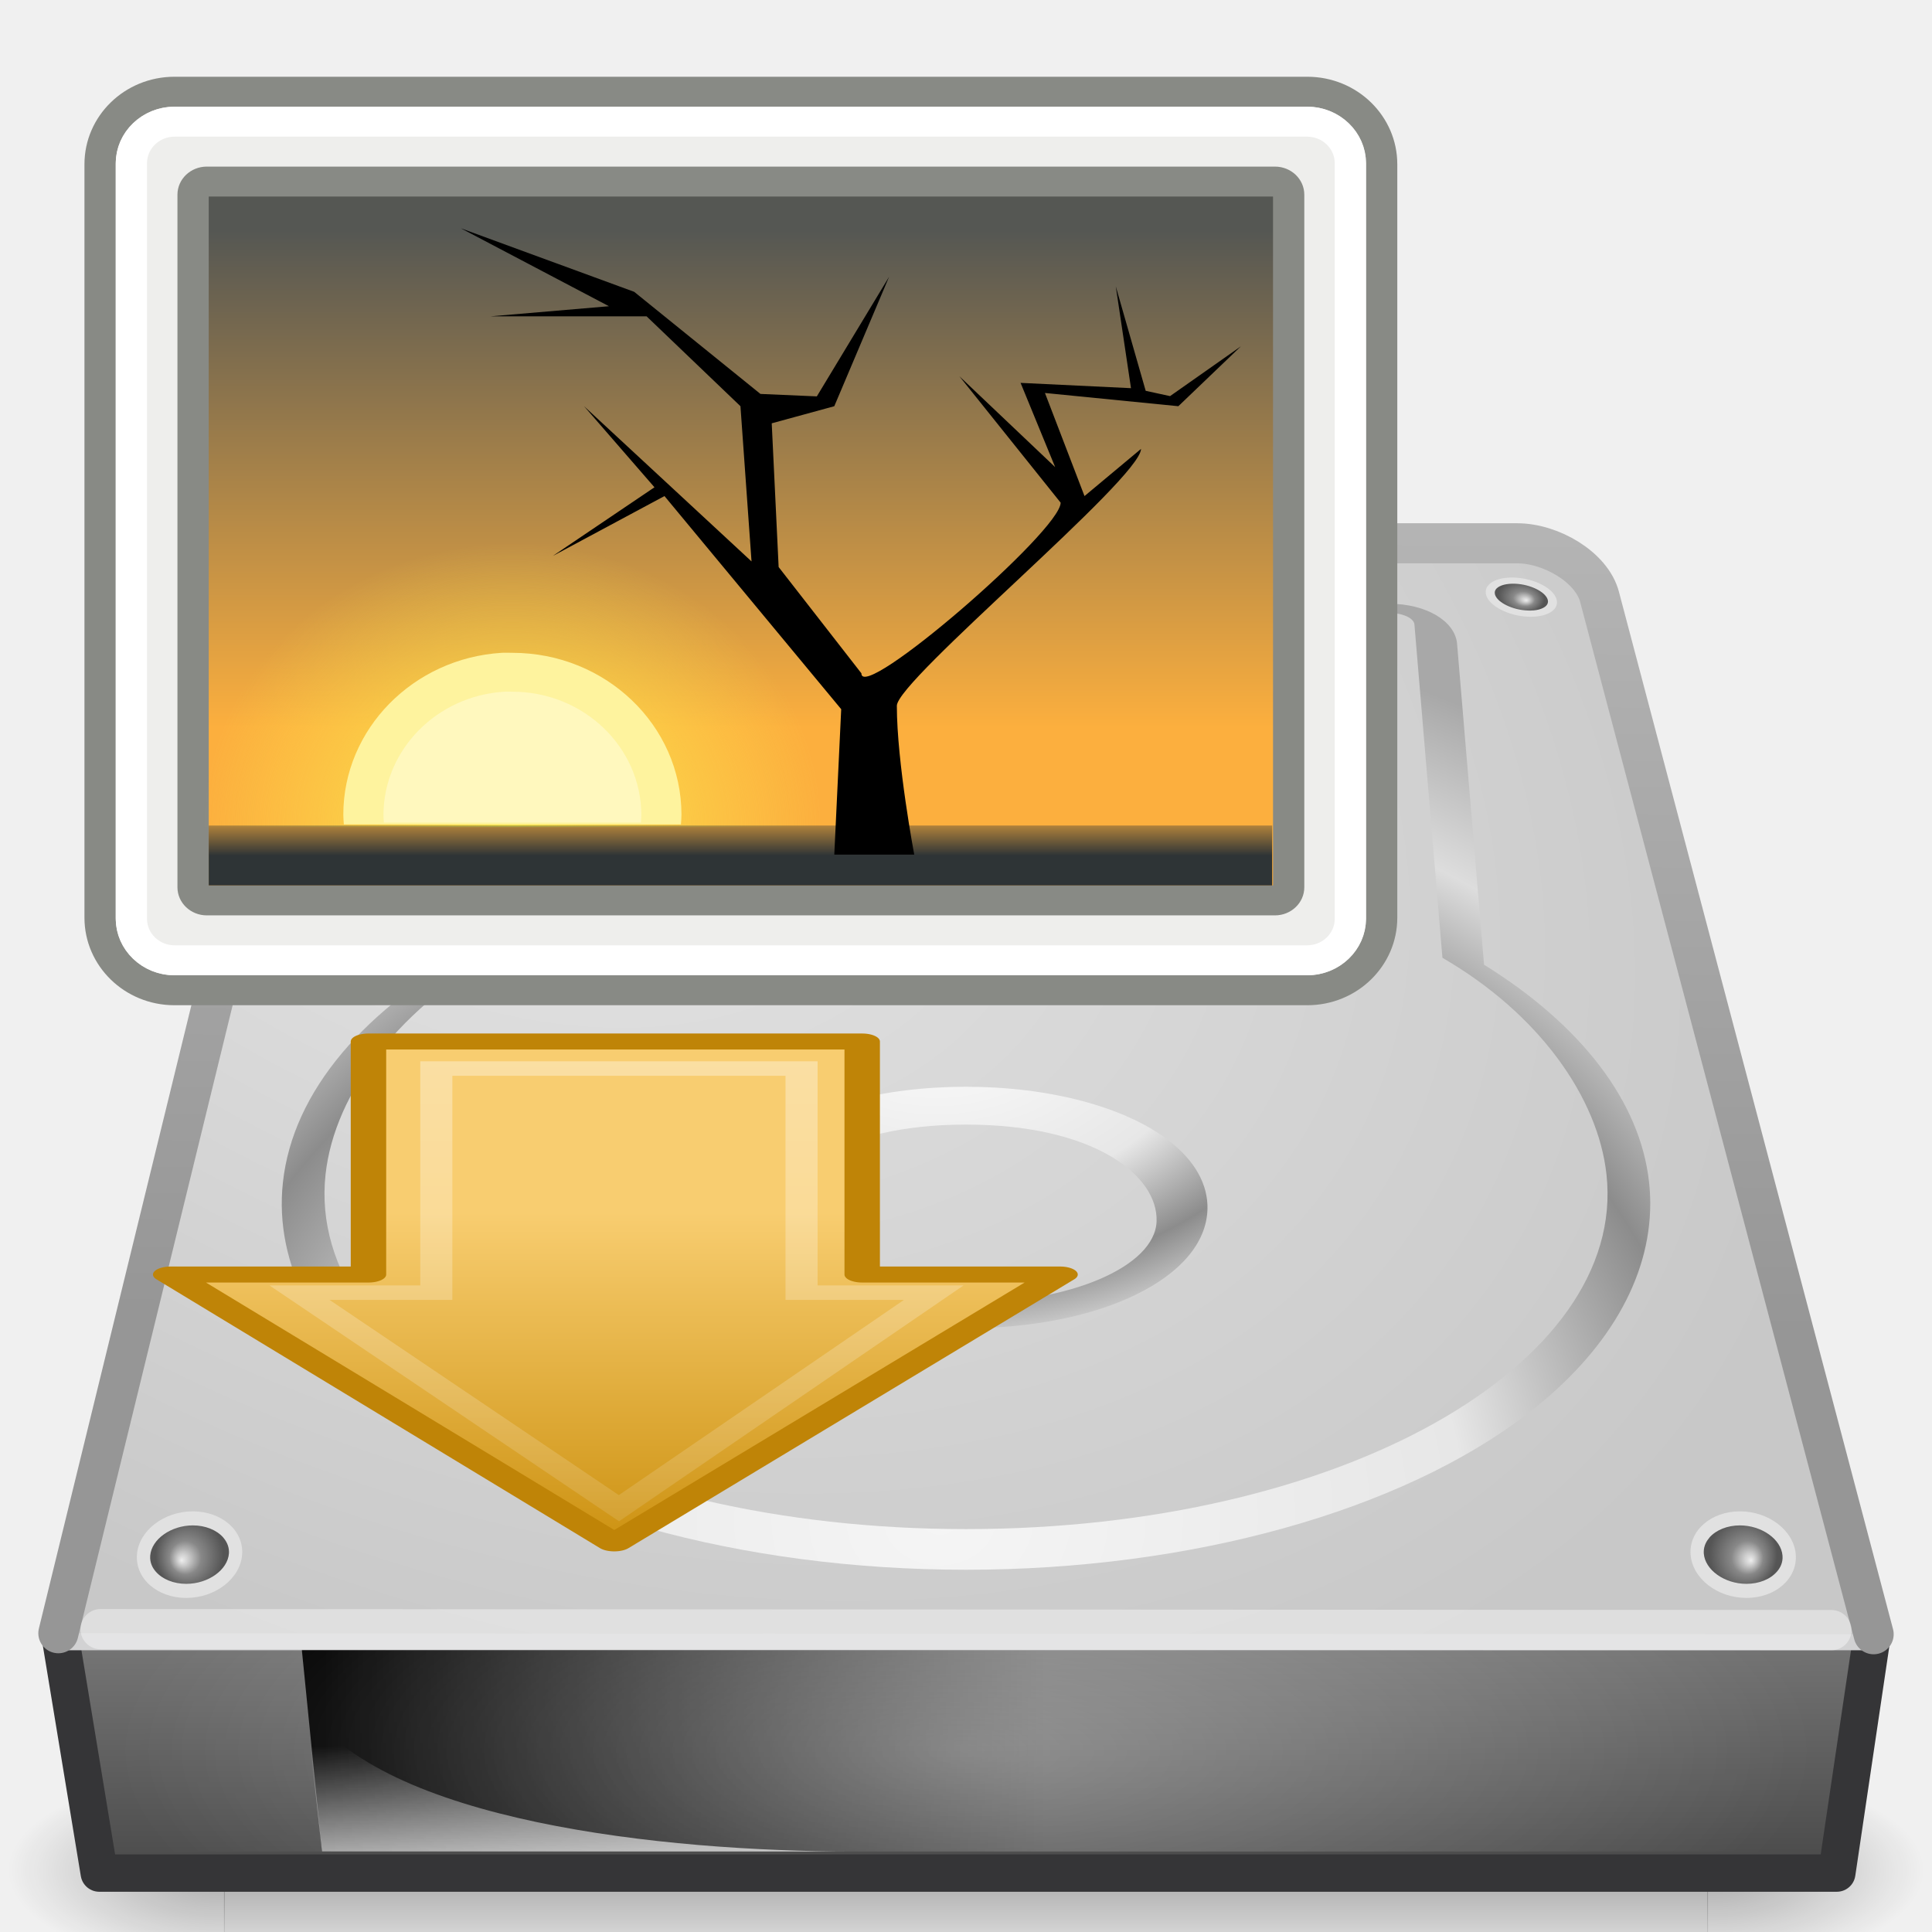
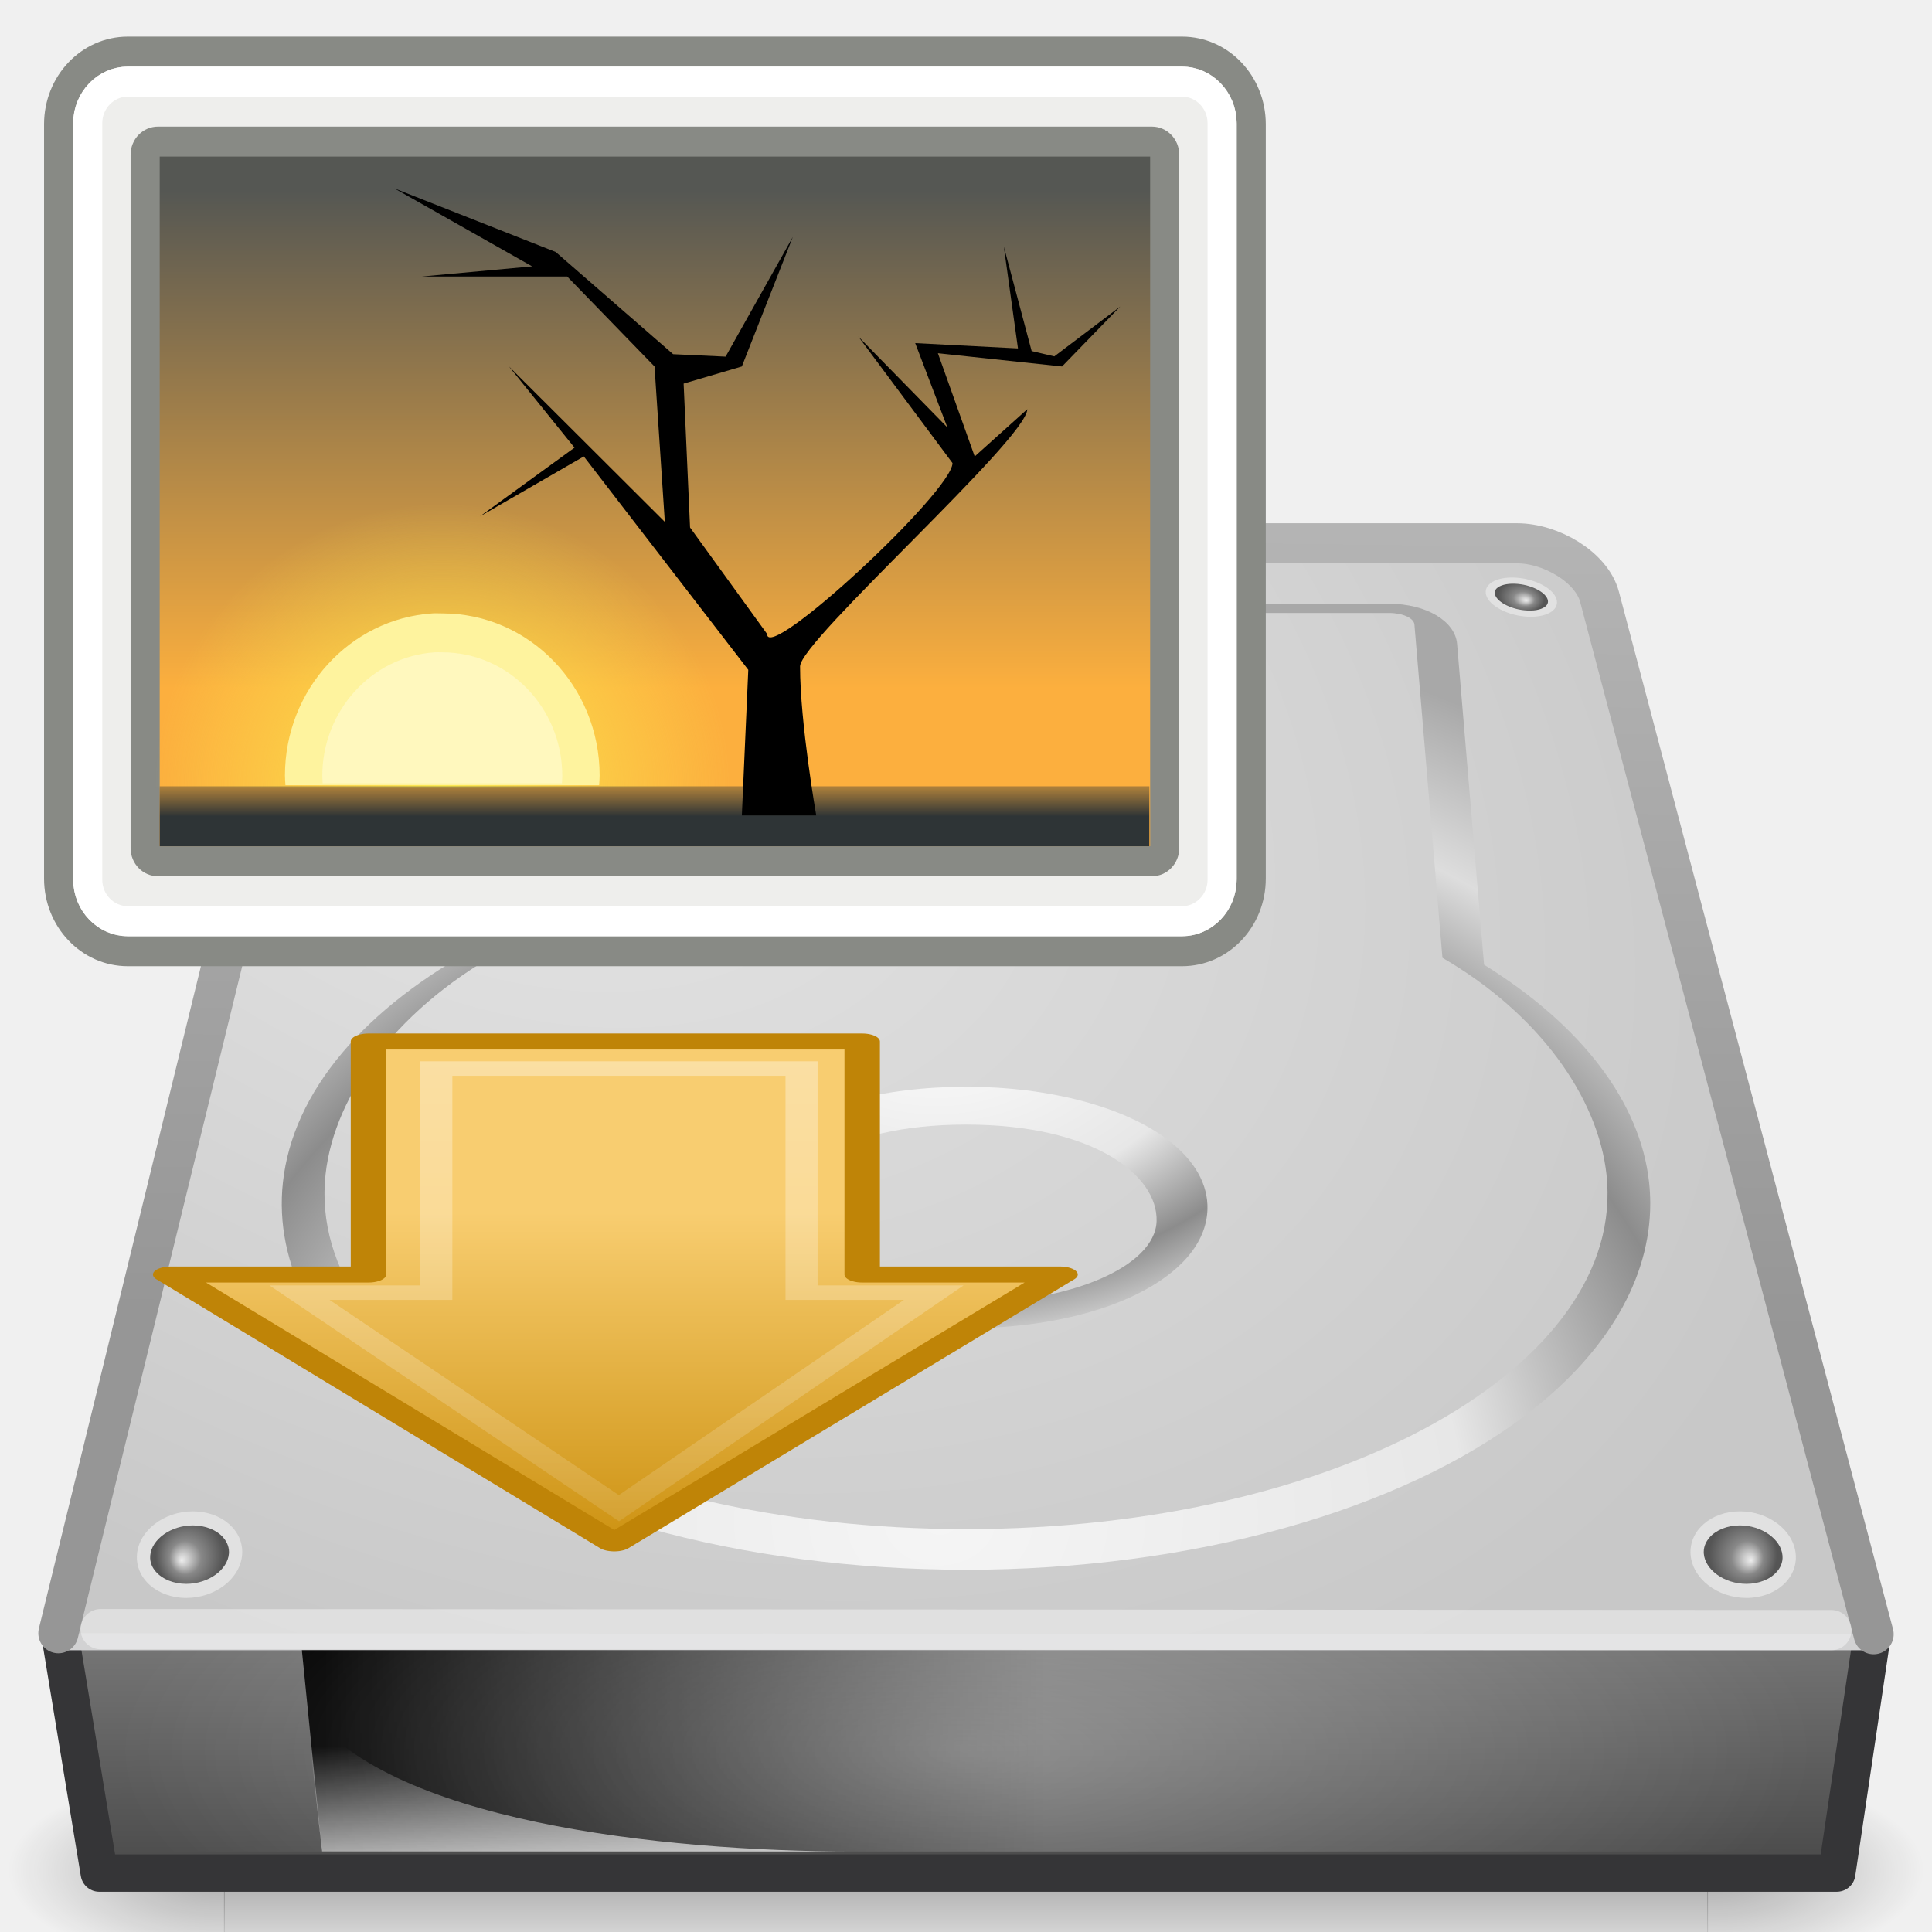
<svg xmlns="http://www.w3.org/2000/svg" xmlns:xlink="http://www.w3.org/1999/xlink" version="1.0" width="48" height="48" id="svg2839">
  <defs id="defs2841">
    <linearGradient id="linearGradient4168">
      <stop id="stop4170" style="stop-color:#f8cd70;stop-opacity:1" offset="0" />
      <stop id="stop4172" style="stop-color:#cc9110;stop-opacity:1" offset="1" />
    </linearGradient>
    <linearGradient id="linearGradient4222">
      <stop id="stop4224" style="stop-color:white;stop-opacity:1" offset="0" />
      <stop id="stop4226" style="stop-color:white;stop-opacity:0" offset="1" />
    </linearGradient>
    <linearGradient x1="8.527" y1="33.332" x2="57.411" y2="33.332" id="linearGradient2867" xlink:href="#linearGradient4222" gradientUnits="userSpaceOnUse" gradientTransform="matrix(0,0.798445,-0.7913078,0,44.88979,-0.6111931)" />
    <linearGradient x1="28.671" y1="23.891" x2="1.31" y2="23.891" id="linearGradient2870" xlink:href="#linearGradient4168" gradientUnits="userSpaceOnUse" gradientTransform="matrix(0,-0.6884294,-0.6854408,0,40.37584,40.77052)" />
    <linearGradient id="linearGradient6310-8">
      <stop id="stop6312-6" style="stop-color:white;stop-opacity:1" offset="0" />
      <stop id="stop6314-6" style="stop-color:white;stop-opacity:0" offset="1" />
    </linearGradient>
    <linearGradient id="linearGradient3484-3">
      <stop id="stop3486-3" style="stop-color:#969696;stop-opacity:1" offset="0" />
      <stop id="stop3488-7" style="stop-color:#b4b4b4;stop-opacity:1" offset="1" />
    </linearGradient>
    <linearGradient id="linearGradient7056-9">
      <stop id="stop7064-0" style="stop-color:#e6e6e6;stop-opacity:1" offset="0" />
      <stop id="stop7060-3" style="stop-color:#c8c8c8;stop-opacity:1" offset="1" />
    </linearGradient>
    <linearGradient id="linearGradient4236">
      <stop id="stop4238" style="stop-color:#eee;stop-opacity:1" offset="0" />
      <stop id="stop4240" style="stop-color:#eee;stop-opacity:0" offset="1" />
    </linearGradient>
    <linearGradient id="linearGradient7609">
      <stop id="stop7611" style="stop-color:white;stop-opacity:1" offset="0" />
      <stop id="stop7677" style="stop-color:#e7e7e7;stop-opacity:1" offset="0.47" />
      <stop id="stop7613" style="stop-color:#8c8c8c;stop-opacity:1" offset="0.672" />
      <stop id="stop7617" style="stop-color:#ddd;stop-opacity:1" offset="0.835" />
      <stop id="stop7615" style="stop-color:#a8a8a8;stop-opacity:1" offset="1" />
    </linearGradient>
    <linearGradient id="linearGradient2215-6">
      <stop id="stop2223-8" style="stop-color:#7a7a7a;stop-opacity:1" offset="0" />
      <stop id="stop2219-7" style="stop-color:#474747;stop-opacity:1" offset="1" />
    </linearGradient>
    <linearGradient id="linearGradient5048-6">
      <stop id="stop5050-8" style="stop-color:black;stop-opacity:0" offset="0" />
      <stop id="stop5056-9" style="stop-color:black;stop-opacity:1" offset="0.5" />
      <stop id="stop5052-0" style="stop-color:black;stop-opacity:0" offset="1" />
    </linearGradient>
    <linearGradient id="linearGradient5060-0">
      <stop id="stop5062-4" style="stop-color:black;stop-opacity:1" offset="0" />
      <stop id="stop5064-7" style="stop-color:black;stop-opacity:0" offset="1" />
    </linearGradient>
    <linearGradient id="linearGradient4035">
      <stop id="stop4037" style="stop-color:#f5f5f5;stop-opacity:1" offset="0" />
      <stop id="stop4039" style="stop-color:#e7e7e7;stop-opacity:1" offset="0.47" />
      <stop id="stop4041" style="stop-color:#8c8c8c;stop-opacity:1" offset="0.693" />
      <stop id="stop4043" style="stop-color:#ddd;stop-opacity:1" offset="0.835" />
      <stop id="stop4045" style="stop-color:#a8a8a8;stop-opacity:1" offset="1" />
    </linearGradient>
    <radialGradient cx="113.065" cy="97.588" r="2.563" fx="113.667" fy="98" id="radialGradient4241" gradientUnits="userSpaceOnUse">
      <stop id="stop4243" style="stop-color:#eee;stop-opacity:1" offset="0" />
      <stop id="stop4245" style="stop-color:#cecece;stop-opacity:1" offset="0.16" />
      <stop id="stop4247" style="stop-color:#888;stop-opacity:1" offset="0.468" />
      <stop id="stop4249" style="stop-color:#555;stop-opacity:1" offset="1" />
    </radialGradient>
    <radialGradient cx="24" cy="42" r="21" fx="24" fy="42" id="radialGradient3256" xlink:href="#linearGradient6310-8" gradientUnits="userSpaceOnUse" gradientTransform="matrix(0.9999999,-1.0652117e-8,2.7812622e-8,0.3571428,1.0762331e-6,28.5)" />
    <radialGradient cx="113.065" cy="97.588" r="2.563" fx="113.667" fy="98" id="radialGradient3259" xlink:href="#radialGradient4241" gradientUnits="userSpaceOnUse" gradientTransform="matrix(0.3294887,0,0,0.3497464,6.054924,4.493826)" />
    <radialGradient cx="127.317" cy="143.828" r="78.728" fx="127.317" fy="143.828" id="radialGradient3263" xlink:href="#linearGradient4035" gradientUnits="userSpaceOnUse" gradientTransform="matrix(0.1905422,-0.02505584,0.00619351,0.1007346,-7.437174,8.428687)" />
    <linearGradient x1="12.277" y1="37.206" x2="12.222" y2="33.759" id="linearGradient3266" xlink:href="#linearGradient4236" gradientUnits="userSpaceOnUse" gradientTransform="matrix(1.021277,0,0,0.8988764,-0.02517836,12.97826)" />
    <linearGradient x1="7.062" y1="35.281" x2="24.688" y2="35.281" id="linearGradient3269" xlink:href="#linearGradient5060-0" gradientUnits="userSpaceOnUse" gradientTransform="matrix(1.021277,0,0,0.8988764,0.78724,11.78651)" />
    <radialGradient cx="113.065" cy="97.588" r="2.563" fx="113.667" fy="98" id="radialGradient3272" xlink:href="#radialGradient4241" gradientUnits="userSpaceOnUse" gradientTransform="matrix(0.2233321,0.03439303,-0.02300572,0.1493884,14.79144,-3.63184)" />
    <radialGradient cx="113.065" cy="97.588" r="2.563" fx="113.667" fy="98" id="radialGradient3276" xlink:href="#radialGradient4241" gradientUnits="userSpaceOnUse" gradientTransform="matrix(0.2228277,-0.03752228,0.02509892,0.149051,-18.14592,4.53228)" />
    <radialGradient cx="113.065" cy="97.588" r="2.563" fx="113.667" fy="98" id="radialGradient3280" xlink:href="#radialGradient4241" gradientUnits="userSpaceOnUse" gradientTransform="matrix(-0.3294887,0,0,0.3497464,41.96304,4.493826)" />
    <radialGradient cx="142.622" cy="191.854" r="78.728" fx="142.622" fy="191.854" id="radialGradient3284" xlink:href="#linearGradient7609" gradientUnits="userSpaceOnUse" gradientTransform="matrix(0.1849524,0,0,-0.1307431,-3.111172,50.04844)" />
    <radialGradient cx="141.747" cy="206.426" r="78.728" fx="141.747" fy="206.426" id="radialGradient3287" xlink:href="#linearGradient4035" gradientUnits="userSpaceOnUse" gradientTransform="matrix(0.3516088,-0.0050244,0.00260227,0.2890928,-27.02434,-21.21754)" />
    <radialGradient cx="11.734" cy="8.49" r="23.048" fx="11.734" fy="8.49" id="radialGradient3291" xlink:href="#linearGradient7056-9" gradientUnits="userSpaceOnUse" gradientTransform="matrix(1.376708,0.6971943,-0.4681085,0.9243458,-0.0491565,1.061373)" />
    <linearGradient x1="17.814" y1="29.797" x2="18.073" y2="10" id="linearGradient3293" xlink:href="#linearGradient3484-3" gradientUnits="userSpaceOnUse" gradientTransform="translate(0,2.999853)" />
    <linearGradient x1="29.938" y1="41" x2="30" y2="50" id="linearGradient3297" xlink:href="#linearGradient2215-6" gradientUnits="userSpaceOnUse" gradientTransform="matrix(1.00175,0,0,0.7596403,-5.050897,8.936374)" />
    <radialGradient cx="605.714" cy="486.648" r="117.143" fx="605.714" fy="486.648" id="radialGradient3300" xlink:href="#linearGradient5060-0" gradientUnits="userSpaceOnUse" gradientTransform="matrix(-0.04484747,0,0,0.02058824,32.61113,36.45137)" />
    <radialGradient cx="605.714" cy="486.648" r="117.143" fx="605.714" fy="486.648" id="radialGradient3303" xlink:href="#linearGradient5060-0" gradientUnits="userSpaceOnUse" gradientTransform="matrix(0.04484747,0,0,0.02058824,15.38888,36.45137)" />
    <linearGradient x1="302.857" y1="366.648" x2="302.857" y2="609.505" id="linearGradient3306" xlink:href="#linearGradient5048-6" gradientUnits="userSpaceOnUse" gradientTransform="matrix(0.07635654,0,0,0.02058824,-3.597428,36.45137)" />
    <linearGradient id="linearGradient4928">
      <stop style="stop-color:#fce94f;stop-opacity:1;" offset="0" id="stop4930" />
      <stop style="stop-color:#fce94f;stop-opacity:0;" offset="1" id="stop4932" />
    </linearGradient>
    <linearGradient id="linearGradient3269-1">
      <stop style="stop-color:#fecb81;stop-opacity:1" offset="0" id="stop3271" />
      <stop style="stop-color:#fcaf3e;stop-opacity:1" offset="1" id="stop3273" />
    </linearGradient>
    <linearGradient gradientTransform="matrix(0.07635654,0,0,0.02058824,-3.597428,34.45137)" gradientUnits="userSpaceOnUse" xlink:href="#linearGradient5048-6-4" id="linearGradient3306-8" y2="609.505" x2="302.857" y1="366.648" x1="302.857" />
    <radialGradient gradientTransform="matrix(0.04484747,0,0,0.02058824,15.38888,34.45137)" gradientUnits="userSpaceOnUse" xlink:href="#linearGradient5060-0-9" id="radialGradient3303-8" fy="486.648" fx="605.714" r="117.143" cy="486.648" cx="605.714" />
    <radialGradient gradientTransform="matrix(-0.04484747,0,0,0.02058824,32.61113,34.45137)" gradientUnits="userSpaceOnUse" xlink:href="#linearGradient5060-0-9" id="radialGradient3300-7" fy="486.648" fx="605.714" r="117.143" cy="486.648" cx="605.714" />
    <linearGradient gradientTransform="matrix(1.00175,0,0,0.7596403,-5.050897,6.936375)" gradientUnits="userSpaceOnUse" xlink:href="#linearGradient2215-6-0" id="linearGradient3297-3" y2="50" x2="30" y1="41" x1="29.938" />
    <linearGradient gradientTransform="translate(0,0.9998535)" gradientUnits="userSpaceOnUse" xlink:href="#linearGradient3484-3-5" id="linearGradient3293-0" y2="10" x2="18.073" y1="29.797" x1="17.814" />
    <radialGradient gradientTransform="matrix(1.376708,0.6971943,-0.4681085,0.9243458,-0.04915651,-0.9386274)" gradientUnits="userSpaceOnUse" xlink:href="#linearGradient7056-9-7" id="radialGradient3291-1" fy="8.49" fx="11.734" r="23.048" cy="8.49" cx="11.734" />
    <radialGradient gradientTransform="matrix(0.3516088,-0.0050244,0.00260227,0.2890928,-27.02434,-23.21754)" gradientUnits="userSpaceOnUse" xlink:href="#linearGradient4035-7" id="radialGradient3287-5" fy="206.426" fx="141.747" r="78.728" cy="206.426" cx="141.747" />
    <radialGradient gradientTransform="matrix(0.1849524,0,0,-0.1307431,-3.111172,48.04844)" gradientUnits="userSpaceOnUse" xlink:href="#linearGradient7609-4" id="radialGradient3284-4" fy="191.854" fx="142.622" r="78.728" cy="191.854" cx="142.622" />
    <radialGradient gradientTransform="matrix(-0.3294887,0,0,0.3497464,41.96304,2.493826)" gradientUnits="userSpaceOnUse" xlink:href="#radialGradient4241-7" id="radialGradient3280-9" fy="98" fx="113.667" r="2.563" cy="97.588" cx="113.065" />
    <radialGradient gradientTransform="matrix(0.2228277,-0.03752228,0.02509892,0.149051,-18.14592,2.53228)" gradientUnits="userSpaceOnUse" xlink:href="#radialGradient4241-7" id="radialGradient3276-9" fy="98" fx="113.667" r="2.563" cy="97.588" cx="113.065" />
    <radialGradient gradientTransform="matrix(0.2233321,0.03439303,-0.02300572,0.1493884,14.79144,-5.63184)" gradientUnits="userSpaceOnUse" xlink:href="#radialGradient4241-7" id="radialGradient3272-0" fy="98" fx="113.667" r="2.563" cy="97.588" cx="113.065" />
    <linearGradient gradientTransform="matrix(1.021277,0,0,0.8988764,0.78724,9.786514)" gradientUnits="userSpaceOnUse" xlink:href="#linearGradient5060-0-9" id="linearGradient3269-9" y2="35.281" x2="24.688" y1="35.281" x1="7.062" />
    <linearGradient gradientTransform="matrix(1.021277,0,0,0.8988764,-0.02517836,10.97826)" gradientUnits="userSpaceOnUse" xlink:href="#linearGradient4236-6" id="linearGradient3266-2" y2="33.759" x2="12.222" y1="37.206" x1="12.277" />
    <radialGradient gradientTransform="matrix(0.1905422,-0.02505584,0.00619351,0.1007346,-7.437174,6.428687)" gradientUnits="userSpaceOnUse" xlink:href="#linearGradient4035-7" id="radialGradient3263-0" fy="143.828" fx="127.317" r="78.728" cy="143.828" cx="127.317" />
    <radialGradient gradientTransform="matrix(0.3294887,0,0,0.3497464,6.054924,2.493826)" gradientUnits="userSpaceOnUse" xlink:href="#radialGradient4241-7" id="radialGradient3259-2" fy="98" fx="113.667" r="2.563" cy="97.588" cx="113.065" />
    <radialGradient gradientTransform="matrix(0.9999999,-1.0652117e-8,2.7812622e-8,0.3571428,1.0762331e-6,26.5)" gradientUnits="userSpaceOnUse" xlink:href="#linearGradient6310-8-1" id="radialGradient3256-5" fy="42" fx="24" r="21" cy="42" cx="24" />
    <radialGradient gradientUnits="userSpaceOnUse" id="radialGradient4241-7" fy="98" fx="113.667" r="2.563" cy="97.588" cx="113.065">
      <stop offset="0" style="stop-color:#eee;stop-opacity:1" id="stop4243-7" />
      <stop offset="0.16" style="stop-color:#cecece;stop-opacity:1" id="stop4245-2" />
      <stop offset="0.468" style="stop-color:#888;stop-opacity:1" id="stop4247-6" />
      <stop offset="1" style="stop-color:#555;stop-opacity:1" id="stop4249-4" />
    </radialGradient>
    <linearGradient id="linearGradient4035-7">
      <stop offset="0" style="stop-color:#f5f5f5;stop-opacity:1" id="stop4037-0" />
      <stop offset="0.47" style="stop-color:#e7e7e7;stop-opacity:1" id="stop4039-1" />
      <stop offset="0.693" style="stop-color:#8c8c8c;stop-opacity:1" id="stop4041-0" />
      <stop offset="0.835" style="stop-color:#ddd;stop-opacity:1" id="stop4043-1" />
      <stop offset="1" style="stop-color:#a8a8a8;stop-opacity:1" id="stop4045-3" />
    </linearGradient>
    <linearGradient id="linearGradient5060-0-9">
      <stop offset="0" style="stop-color:black;stop-opacity:1" id="stop5062-4-6" />
      <stop offset="1" style="stop-color:black;stop-opacity:0" id="stop5064-7-0" />
    </linearGradient>
    <linearGradient id="linearGradient5048-6-4">
      <stop offset="0" style="stop-color:black;stop-opacity:0" id="stop5050-8-6" />
      <stop offset="0.5" style="stop-color:black;stop-opacity:1" id="stop5056-9-2" />
      <stop offset="1" style="stop-color:black;stop-opacity:0" id="stop5052-0-8" />
    </linearGradient>
    <linearGradient id="linearGradient2215-6-0">
      <stop offset="0" style="stop-color:#7a7a7a;stop-opacity:1" id="stop2223-8-6" />
      <stop offset="1" style="stop-color:#474747;stop-opacity:1" id="stop2219-7-6" />
    </linearGradient>
    <linearGradient id="linearGradient7609-4">
      <stop offset="0" style="stop-color:white;stop-opacity:1" id="stop7611-8" />
      <stop offset="0.47" style="stop-color:#e7e7e7;stop-opacity:1" id="stop7677-5" />
      <stop offset="0.672" style="stop-color:#8c8c8c;stop-opacity:1" id="stop7613-8" />
      <stop offset="0.835" style="stop-color:#ddd;stop-opacity:1" id="stop7617-2" />
      <stop offset="1" style="stop-color:#a8a8a8;stop-opacity:1" id="stop7615-6" />
    </linearGradient>
    <linearGradient id="linearGradient4236-6">
      <stop offset="0" style="stop-color:#eee;stop-opacity:1" id="stop4238-4" />
      <stop offset="1" style="stop-color:#eee;stop-opacity:0" id="stop4240-7" />
    </linearGradient>
    <linearGradient id="linearGradient7056-9-7">
      <stop offset="0" style="stop-color:#e6e6e6;stop-opacity:1" id="stop7064-0-4" />
      <stop offset="1" style="stop-color:#c8c8c8;stop-opacity:1" id="stop7060-3-0" />
    </linearGradient>
    <linearGradient id="linearGradient3484-3-5">
      <stop offset="0" style="stop-color:#969696;stop-opacity:1" id="stop3486-3-6" />
      <stop offset="1" style="stop-color:#b4b4b4;stop-opacity:1" id="stop3488-7-7" />
    </linearGradient>
    <linearGradient id="linearGradient6310-8-1">
      <stop offset="0" style="stop-color:white;stop-opacity:1" id="stop6312-6-9" />
      <stop offset="1" style="stop-color:white;stop-opacity:0" id="stop6314-6-0" />
    </linearGradient>
    <linearGradient gradientTransform="matrix(0,-0.4483654,-0.3704971,0,106.4447,58.36076)" gradientUnits="userSpaceOnUse" xlink:href="#linearGradient4168-6" id="linearGradient2870-1" y2="23.891" x2="1.31" y1="23.891" x1="28.671" />
    <linearGradient gradientTransform="matrix(0,0.5005785,-0.3651252,0,107.2903,35.81514)" gradientUnits="userSpaceOnUse" xlink:href="#linearGradient4222-2" id="linearGradient2867-3" y2="33.332" x2="57.411" y1="33.332" x1="8.527" />
    <linearGradient id="linearGradient4222-2">
      <stop offset="0" style="stop-color:white;stop-opacity:1" id="stop4224-0" />
      <stop offset="1" style="stop-color:white;stop-opacity:0" id="stop4226-7" />
    </linearGradient>
    <linearGradient id="linearGradient4168-6">
      <stop offset="0" style="stop-color:#f8cd70;stop-opacity:1" id="stop4170-2" />
      <stop offset="1" style="stop-color:#cc9110;stop-opacity:1" id="stop4172-1" />
    </linearGradient>
    <linearGradient y2="29.727" x2="-11.986" y1="13.123" x1="-11.986" gradientTransform="translate(-14,-5)" gradientUnits="userSpaceOnUse" id="linearGradient3308-0" xlink:href="#linearGradient2065-5" />
    <radialGradient r="9.906" fy="32.837" fx="-6.007" cy="32.837" cx="-6.007" gradientTransform="matrix(1,-1.487184e-8,1.425535e-8,0.958546,-27.2842,-3.424027)" gradientUnits="userSpaceOnUse" id="radialGradient3305-9" xlink:href="#linearGradient4928-0" />
    <linearGradient y2="32.409" x2="25.355" y1="34.007" x1="25.355" gradientTransform="translate(-50,-5)" gradientUnits="userSpaceOnUse" id="linearGradient3302-9" xlink:href="#linearGradient4616-4" />
    <linearGradient id="linearGradient2065-5">
      <stop id="stop2067-6" offset="0" style="stop-color:#555753" />
      <stop id="stop2069-5" offset="1" style="stop-color:#fcaf3e" />
    </linearGradient>
    <linearGradient id="linearGradient4928-0">
      <stop style="stop-color:#fce94f;stop-opacity:1;" offset="0" id="stop4930-8" />
      <stop style="stop-color:#fce94f;stop-opacity:0;" offset="1" id="stop4932-3" />
    </linearGradient>
    <linearGradient id="linearGradient4616-4">
      <stop id="stop4618-1" offset="0" style="stop-color:#2e3436;stop-opacity:1;" />
      <stop id="stop4620-5" offset="1" style="stop-color:#2e3436;stop-opacity:0;" />
    </linearGradient>
    <linearGradient id="linearGradient3269-5">
      <stop style="stop-color:#fecb81;stop-opacity:1" offset="0" id="stop3271-9" />
      <stop style="stop-color:#fcaf3e;stop-opacity:1" offset="1" id="stop3273-3" />
    </linearGradient>
  </defs>
  <rect width="36.869" height="5" x="5.565" y="44" id="rect2723" style="opacity:0.3;fill:url(#linearGradient3306);fill-opacity:1;fill-rule:nonzero;stroke:none;stroke-width:0.5;marker:none;visibility:visible;display:inline;overflow:visible" />
  <path d="m 42.417,44 c 0,0 0,5 0,5 C 44.726,49.009 48,47.88 48,46.5 48,45.12 45.423,44 42.417,44 z" id="path2725" style="opacity:0.3;fill:url(#radialGradient3303);fill-opacity:1;fill-rule:nonzero;stroke:none;stroke-width:0.5;marker:none;visibility:visible;display:inline;overflow:visible" />
  <path d="m 5.583,44 c 0,0 0,5 0,5 C 3.274,49.009 0,47.88 0,46.5 0,45.12 2.577,44 5.583,44 z" id="path2727" style="opacity:0.3;fill:url(#radialGradient3300);fill-opacity:1;fill-rule:nonzero;stroke:none;stroke-width:1;marker:none;visibility:visible;display:inline;overflow:visible" />
  <path d="m 1.464,40.464 45.072,0 -0.901,6.072 -43.169,0 -1.001,-6.072 z" id="rect6431" style="fill:url(#linearGradient3297);fill-opacity:1;fill-rule:evenodd;stroke:#353537;stroke-width:0.928;stroke-linecap:round;stroke-linejoin:round;stroke-miterlimit:4;stroke-opacity:1;stroke-dasharray:none;stroke-dashoffset:0;display:inline;enable-background:new" />
  <rect width="45" height="1" x="1.5" y="40" id="rect6381" style="fill:#d2d2d3;fill-opacity:1;fill-rule:evenodd;stroke:none;display:inline;enable-background:new" />
  <path d="M 46.55,40.602 39.74,14.828 c -0.193,-0.734 -1.201,-1.33 -2.049,-1.33 l -27.617,0 c -1.303,0 -2.049,0.199 -2.324,1.33 L 1.45,40.577" id="path6345" style="fill:url(#radialGradient3291);fill-opacity:1;fill-rule:nonzero;stroke:url(#linearGradient3293);stroke-width:0.996;stroke-linecap:round;stroke-linejoin:round;stroke-miterlimit:4;stroke-opacity:1;stroke-dasharray:none;stroke-dashoffset:0;marker:none;visibility:visible;display:inline;overflow:visible;enable-background:accumulate" />
  <path d="M 45.5,40.5 2.5,40.476" id="path7046" style="opacity:0.4;fill:none;stroke:#ffffff;stroke-width:1;stroke-linecap:round;stroke-linejoin:miter;stroke-miterlimit:4;stroke-opacity:1;stroke-dasharray:none;stroke-dashoffset:0;marker:none;visibility:visible;display:inline;overflow:visible;enable-background:accumulate" />
  <path d="m 40.971,29.374 c -0.218,-1.998 -1.677,-3.903 -4.1,-5.406 C 36.822,23.389 36.201,15.997 36.201,15.997 36.153,15.429 35.429,15 34.516,15 l -5.731,0 c -0.92,0 -1.631,0.435 -1.654,1.011 -0.105,2.603 -3.312,3.962 -8.096,5.199 -1.676,0.29 -6.046,1.655 -7.049,2.254 -2.952,1.574 -4.713,3.671 -4.957,5.91 -0.222,2.036 0.845,4.074 3.004,5.737 C 13.193,37.546 18.414,39 24,39 29.586,39 34.807,37.546 37.968,35.111 39.939,33.592 41,31.76 41,29.903 c 0,-0.176 -0.01,-0.353 -0.029,-0.529 l 5.7e-5,0 z M 24,37.99 c -9.303,0 -16.427,-4.08 -15.912,-8.81 0.222,-2.039 1.854,-4.216 4.557,-5.651 0.506,-0.381 5.077,-1.865 6.717,-2.126 4.545,-1.172 8.701,-2.693 8.831,-5.899 0.006,-0.154 0.268,-0.275 0.592,-0.275 l 5.731,0 c 0.332,0 0.612,0.128 0.625,0.285 l 0.696,8.282 c 2.409,1.396 3.868,3.479 4.076,5.384 0.516,4.73 -6.608,8.81 -15.912,8.81 l 0,0 z" id="path9001" style="fill:url(#radialGradient3287);fill-opacity:1" />
  <path d="M 24,33 C 20.635,33 18.055,31.733 18.001,30.052 18,30.034 18,30.016 18,29.998 18,29.39 18.338,28.812 18.981,28.322 20.067,27.494 21.944,27 24,27 c 2.056,0 3.932,0.494 5.019,1.322 0.661,0.504 1,1.102 0.98,1.73 -0.055,1.681 -2.635,2.948 -5.999,2.948 l 0,3e-6 z m 0,-5.06 c -3.162,0 -4.773,1.256 -4.735,2.402 0.037,1.129 2.156,2.03 4.735,2.03 2.578,0 4.698,-0.902 4.735,-2.03 0.037,-1.147 -1.573,-2.402 -4.735,-2.402 l 0,0 z" id="path9003" style="fill:url(#radialGradient3284);fill-opacity:1;fill-rule:nonzero;stroke-width:1;stroke-linecap:butt;stroke-linejoin:miter;stroke-miterlimit:4;stroke-opacity:1;stroke-dasharray:none;stroke-dashoffset:0;marker:none;visibility:visible;display:inline;overflow:visible;enable-background:accumulate" />
  <path d="M 6.016,38.619 C 5.974,39.215 5.353,39.7 4.628,39.7 c -0.725,0 -1.273,-0.485 -1.225,-1.081 0.048,-0.592 0.67,-1.07 1.387,-1.07 0.718,2.81e-4 1.267,0.478 1.226,1.07 z" id="path9007" style="fill:#e1e1e1;fill-opacity:1" />
  <path d="m 5.547,38.201 c 0.066,0.076 0.142,0.197 0.142,0.357 0,0.012 -6.602e-4,0.023 -0.001,0.035 -0.029,0.41 -0.514,0.757 -1.06,0.757 -0.311,0 -0.595,-0.114 -0.759,-0.305 -0.071,-0.081 -0.152,-0.216 -0.137,-0.396 0.033,-0.407 0.518,-0.751 1.059,-0.751 0.308,2.8e-4 0.591,0.113 0.757,0.302 l 2.6e-6,0 z" id="path9009" style="fill:url(#radialGradient3280);fill-opacity:1" />
  <path d="m 8.614,14.982 c 0.071,0.249 0.526,0.385 1.016,0.302 0.49,-0.083 0.826,-0.352 0.751,-0.6 -0.075,-0.247 -0.53,-0.38 -1.015,-0.298 -0.486,0.082 -0.822,0.348 -0.752,0.596 z" id="path9019" style="fill:#f0f0f0;fill-opacity:1" />
  <path d="m 8.901,14.75 c -0.039,0.04 -0.082,0.1 -0.07,0.169 8.287e-4,0.005 0.002,0.01 0.003,0.015 0.049,0.172 0.402,0.264 0.771,0.202 0.21,-0.035 0.394,-0.116 0.492,-0.216 0.042,-0.043 0.087,-0.11 0.064,-0.184 -0.052,-0.17 -0.404,-0.261 -0.77,-0.199 -0.209,0.035 -0.392,0.115 -0.49,0.215 l -1.8e-6,1e-6 z" id="path9021" style="fill:url(#radialGradient3276);fill-opacity:1" />
  <path d="m 36.912,14.697 c -0.011,0.259 0.378,0.531 0.87,0.607 0.491,0.076 0.895,-0.074 0.901,-0.334 0.006,-0.258 -0.383,-0.527 -0.87,-0.602 -0.487,-0.075 -0.89,0.072 -0.901,0.329 z" id="path9025" style="fill:#e1e1e1;fill-opacity:1" />
  <path d="m 37.258,14.567 c -0.05,0.025 -0.109,0.069 -0.12,0.138 -7.6e-4,0.005 -0.001,0.01 -0.001,0.015 -0.008,0.178 0.299,0.377 0.668,0.434 0.211,0.032 0.411,0.014 0.535,-0.051 0.053,-0.027 0.117,-0.077 0.119,-0.155 0.004,-0.177 -0.302,-0.375 -0.668,-0.431 -0.209,-0.032 -0.408,-0.013 -0.533,0.05 l -2e-6,-1e-6 z" id="path9027" style="fill:url(#radialGradient3272);fill-opacity:1" />
  <path d="m 7.5,41 18.5,0 0,5 -18,0 -0.5,-5 z" id="rect8993" style="fill:url(#linearGradient3269);fill-opacity:1;fill-rule:evenodd;stroke:none;stroke-width:2.409;marker:none;visibility:visible;display:inline;overflow:visible" />
  <path d="m 8,46 c 0,0 -0.4,-3.606 -0.4,-3.606 1.875,2.858 8.873,3.606 13.613,3.606 0,0 -13.213,0 -13.213,0 z" id="path8995" style="opacity:0.811;fill:url(#linearGradient3266);fill-opacity:1;fill-rule:evenodd;stroke:none" />
  <path d="M 10.907,15 10.803,15.381 9.262,21.052 9,22 9.764,21.796 22.759,18.252 l 0.041,-0.018 0.034,-0.018 c 0.688,-0.354 1.056,-1.07 1.143,-1.728 0.043,-0.329 0.03,-0.651 -0.083,-0.948 -0.107,-0.281 -0.384,-0.531 -0.675,-0.523 l 0,-0.018 -0.048,0 -11.955,0 -0.31,0 3.3e-5,10e-7 z m 0.44,0.35 11.977,0 c 0.006,0.048 0.019,0.074 0.007,0.165 -0.038,0.285 -0.199,1.305 -0.605,1.527 l -12.596,3.437 1.218,-5.13 3.91e-4,0 z" id="path9039" style="fill:url(#radialGradient3263);fill-opacity:1;fill-rule:nonzero;stroke:none;stroke-width:1;marker:none;visibility:visible;display:inline;overflow:visible;enable-background:accumulate" />
  <path d="M 42.002,38.619 C 42.044,39.215 42.665,39.7 43.39,39.7 c 0.725,0 1.273,-0.485 1.225,-1.081 -0.048,-0.592 -0.67,-1.07 -1.387,-1.07 -0.718,2.81e-4 -1.267,0.478 -1.226,1.07 z" id="path9091" style="fill:#e1e1e1;fill-opacity:1" />
  <path d="m 42.471,38.201 c -0.066,0.076 -0.142,0.197 -0.142,0.357 0,0.012 6.6e-4,0.023 0.001,0.035 0.029,0.41 0.514,0.757 1.06,0.757 0.311,0 0.595,-0.114 0.759,-0.305 0.071,-0.081 0.152,-0.216 0.137,-0.396 -0.033,-0.407 -0.518,-0.751 -1.059,-0.751 -0.308,2.8e-4 -0.591,0.113 -0.757,0.302 l -2e-6,0 z" id="path9093" style="fill:url(#radialGradient3259);fill-opacity:1" />
  <rect width="42" height="5" x="3" y="41" id="rect6300-3" style="opacity:0.3;fill:url(#radialGradient3256);fill-opacity:1;stroke:none" />
  <g id="g3149" transform="matrix(1.512909,0,0,0.6832529,-132.3615,-0.969696)">
    <path style="fill:url(#linearGradient2870-1);fill-opacity:1;fill-rule:nonzero;stroke:#bf8407;stroke-width:0.582;stroke-linecap:round;stroke-linejoin:round;stroke-miterlimit:4;stroke-opacity:1;stroke-dasharray:none;stroke-dashoffset:0;marker:none;visibility:visible;display:inline;overflow:visible" id="path4348" d="m 104.896,47.764 -7.321,9.776 -7.284,-9.776 3.248,0 0,-8.473 8.108,0 0,8.473 3.248,0 z" />
    <path style="opacity:0.354;fill:none;stroke:url(#linearGradient2867-3);stroke-width:0.527;stroke-linecap:butt;stroke-linejoin:miter;stroke-miterlimit:4;stroke-opacity:1;stroke-dasharray:none;stroke-dashoffset:0;marker:none;visibility:visible;display:inline;overflow:visible" id="path4360" d="m 102.822,48.424 -5.17,7.837 -5.245,-7.837 2.246,0 0,-8.15 5.998,0 0,8.15 2.171,0 z" />
  </g>
-   <g id="layer1" transform="translate(-66.92875,-13.09322)">
+   <g id="layer1" transform="matrix(0.9305996,0,0,1.001185,-63.14203,-14.1077)">
    <g transform="matrix(0.7770963,0,0,0.7441226,105.5296,12.76763)" id="g3311">
-       <rect style="fill:#eeeeec;fill-opacity:1;stroke:#888a85;stroke-width:1;stroke-linecap:round;stroke-linejoin:round;stroke-miterlimit:4;stroke-opacity:1;stroke-dasharray:none;stroke-dashoffset:0" id="rect2227" width="40.973" height="30" x="-46.473" y="3.5" rx="2.376" ry="2.422" />
-       <rect style="fill:url(#linearGradient3308-0);fill-opacity:1;stroke:#888a85;stroke-width:1;stroke-linecap:round;stroke-linejoin:round;stroke-miterlimit:4;stroke-opacity:1;stroke-dasharray:none;stroke-dashoffset:0" id="rect2229" width="35.027" height="24" x="-43.5" y="6.5" rx="0.438" ry="0.438" />
-       <path style="color:#000000;fill:url(#radialGradient3305-9);fill-opacity:1;fill-rule:evenodd;stroke:none;stroke-width:1;marker:none;visibility:visible;display:inline;overflow:visible" d="m -33.916,17.552 c -5.169,0.328 -9.281,4.655 -9.281,9.906 0,0.203 0.019,0.394 0.031,0.594 l 19.75,0 c 0.012,-0.2 0.031,-0.391 0.031,-0.594 0,-5.465 -4.442,-9.906 -9.906,-9.906 -0.213,0 -0.415,-0.013 -0.625,0 z" id="path2231" />
+       <rect style="fill:#eeeeec;fill-opacity:1;stroke:#888a85;stroke-width:1;stroke-linecap:round;stroke-linejoin:round;stroke-miterlimit:4;stroke-dasharray:none;stroke-dashoffset:0;stroke-opacity:1" id="rect2227" width="40.973" height="30" x="-46.473" y="3.5" rx="2.376" ry="2.422" />
+       <rect style="fill:url(#linearGradient3308-0);fill-opacity:1;stroke:#888a85;stroke-width:1;stroke-linecap:round;stroke-linejoin:round;stroke-miterlimit:4;stroke-dasharray:none;stroke-dashoffset:0;stroke-opacity:1" id="rect2229" width="35.027" height="24" x="-43.5" y="6.5" rx="0.438" ry="0.438" />
+       <path style="color:#000000;display:inline;overflow:visible;visibility:visible;fill:url(#radialGradient3305-9);fill-opacity:1;fill-rule:evenodd;stroke:none;stroke-width:1;marker:none" d="m -33.916,17.552 c -5.169,0.328 -9.281,4.655 -9.281,9.906 0,0.203 0.019,0.394 0.031,0.594 l 19.75,0 c 0.012,-0.2 0.031,-0.391 0.031,-0.594 0,-5.465 -4.442,-9.906 -9.906,-9.906 -0.213,0 -0.415,-0.013 -0.625,0 z" id="path2231" />
      <rect style="fill:url(#linearGradient3302-9);fill-opacity:1;stroke:none" id="rect2233" width="34" height="2" x="-43" y="28" rx="0" ry="0" />
      <path style="fill:#000000;fill-opacity:1;fill-rule:evenodd;stroke:none" d="m -20.444,28.972 c 0,0 -0.556,-3.083 -0.556,-4.972 0.015,-0.862 7.787,-7.575 7.807,-8.575 L -15,17 -16.265,13.558 -12,14 l 2,-2 -2.265,1.663 -0.779,-0.177 L -14,10 l 0.486,3.398 -3.53,-0.177 1.105,2.812 L -19,13 l 3.237,4.221 c 8.5e-5,0.942 -6.381,6.689 -6.37,5.698 L -24.779,19.37 -25,14.571 -23,14 l 1.752,-4.321 -2.31,3.993 -1.803,-0.082 -4.036,-3.409 -5.542,-2.121 4.735,2.602 L -34,11 l 5,0 3,3 0.354,5.182 L -31,14 -28.749,16.707 -32,19 l 3.571,-2 5.65,7.116 L -23,28.972 l 2.556,0 z" id="path2235" />
-       <path id="path2237" d="m -33.632,22.234 c -2.821,0.179 -5.065,2.54 -5.065,5.406 0,0.111 0.01,0.215 0.017,0.324 l 10.777,0 c 0.007,-0.109 0.017,-0.213 0.017,-0.324 0,-2.982 -2.424,-5.406 -5.406,-5.406 -0.116,0 -0.226,-0.007 -0.341,0 z" style="color:#000000;fill:#fef39e;fill-opacity:1;fill-rule:evenodd;stroke:none;stroke-width:1;marker:none;visibility:visible;display:inline;overflow:visible" />
-       <path style="color:#000000;fill:#fffbd7;fill-opacity:0.557;fill-rule:evenodd;stroke:none;stroke-width:1;marker:none;visibility:visible;display:inline;overflow:visible" d="m -33.551,23.532 c -2.151,0.136 -3.863,1.937 -3.863,4.123 0,0.084 0.008,0.164 0.013,0.247 l 8.219,0 c 0.005,-0.083 0.013,-0.163 0.013,-0.247 0,-2.274 -1.849,-4.123 -4.123,-4.123 -0.089,0 -0.173,-0.005 -0.26,0 z" id="path2239" />
-       <rect style="fill:none;stroke:#ffffff;stroke-width:1;stroke-linecap:round;stroke-linejoin:round;stroke-miterlimit:4;stroke-opacity:1;stroke-dasharray:none;stroke-dashoffset:0" id="rect2241" width="38.973" height="28" x="-45.473" y="4.5" rx="1.385" ry="1.385" />
+       <path id="path2237" d="m -33.632,22.234 c -2.821,0.179 -5.065,2.54 -5.065,5.406 0,0.111 0.01,0.215 0.017,0.324 l 10.777,0 c 0.007,-0.109 0.017,-0.213 0.017,-0.324 0,-2.982 -2.424,-5.406 -5.406,-5.406 -0.116,0 -0.226,-0.007 -0.341,0 z" style="color:#000000;display:inline;overflow:visible;visibility:visible;fill:#fef39e;fill-opacity:1;fill-rule:evenodd;stroke:none;stroke-width:1;marker:none" />
+       <path style="color:#000000;display:inline;overflow:visible;visibility:visible;fill:#fffbd7;fill-opacity:0.557;fill-rule:evenodd;stroke:none;stroke-width:1;marker:none" d="m -33.551,23.532 c -2.151,0.136 -3.863,1.937 -3.863,4.123 0,0.084 0.008,0.164 0.013,0.247 l 8.219,0 c 0.005,-0.083 0.013,-0.163 0.013,-0.247 0,-2.274 -1.849,-4.123 -4.123,-4.123 -0.089,0 -0.173,-0.005 -0.26,0 z" id="path2239" />
+       <rect style="fill:none;stroke:#ffffff;stroke-width:1;stroke-linecap:round;stroke-linejoin:round;stroke-miterlimit:4;stroke-dasharray:none;stroke-dashoffset:0;stroke-opacity:1" id="rect2241" width="38.973" height="28" x="-45.473" y="4.5" rx="1.385" ry="1.385" />
    </g>
  </g>
</svg>
